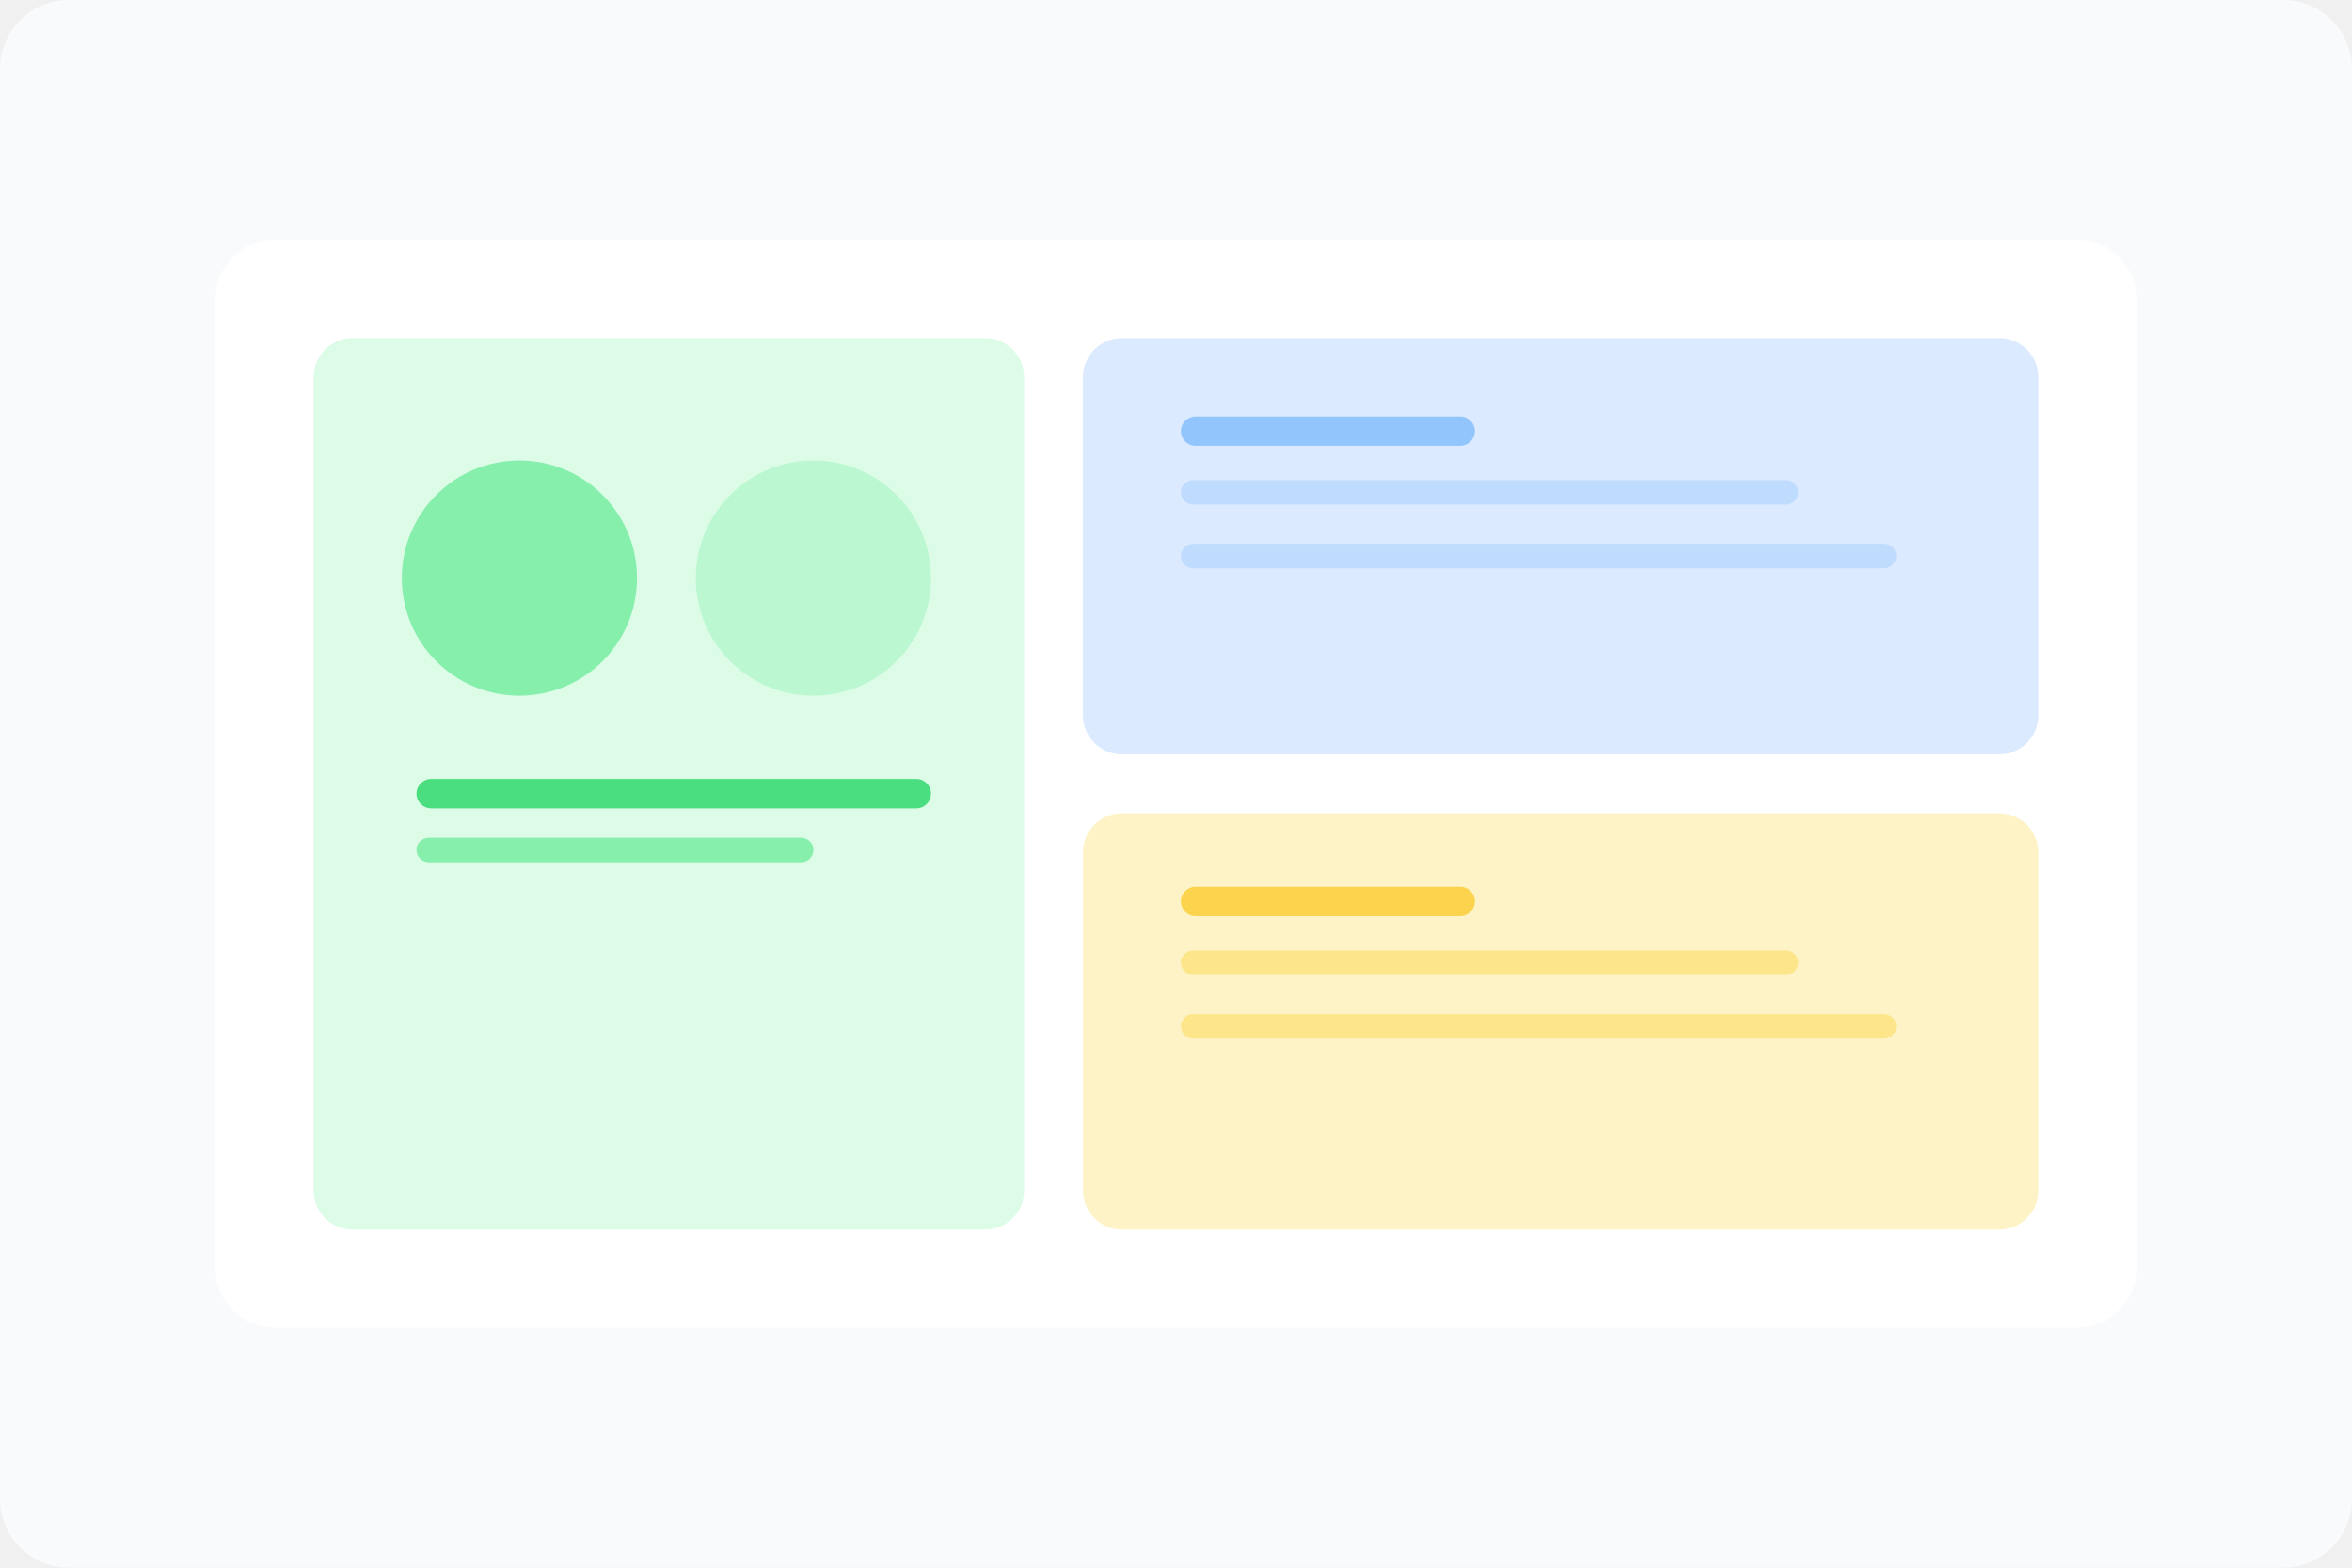
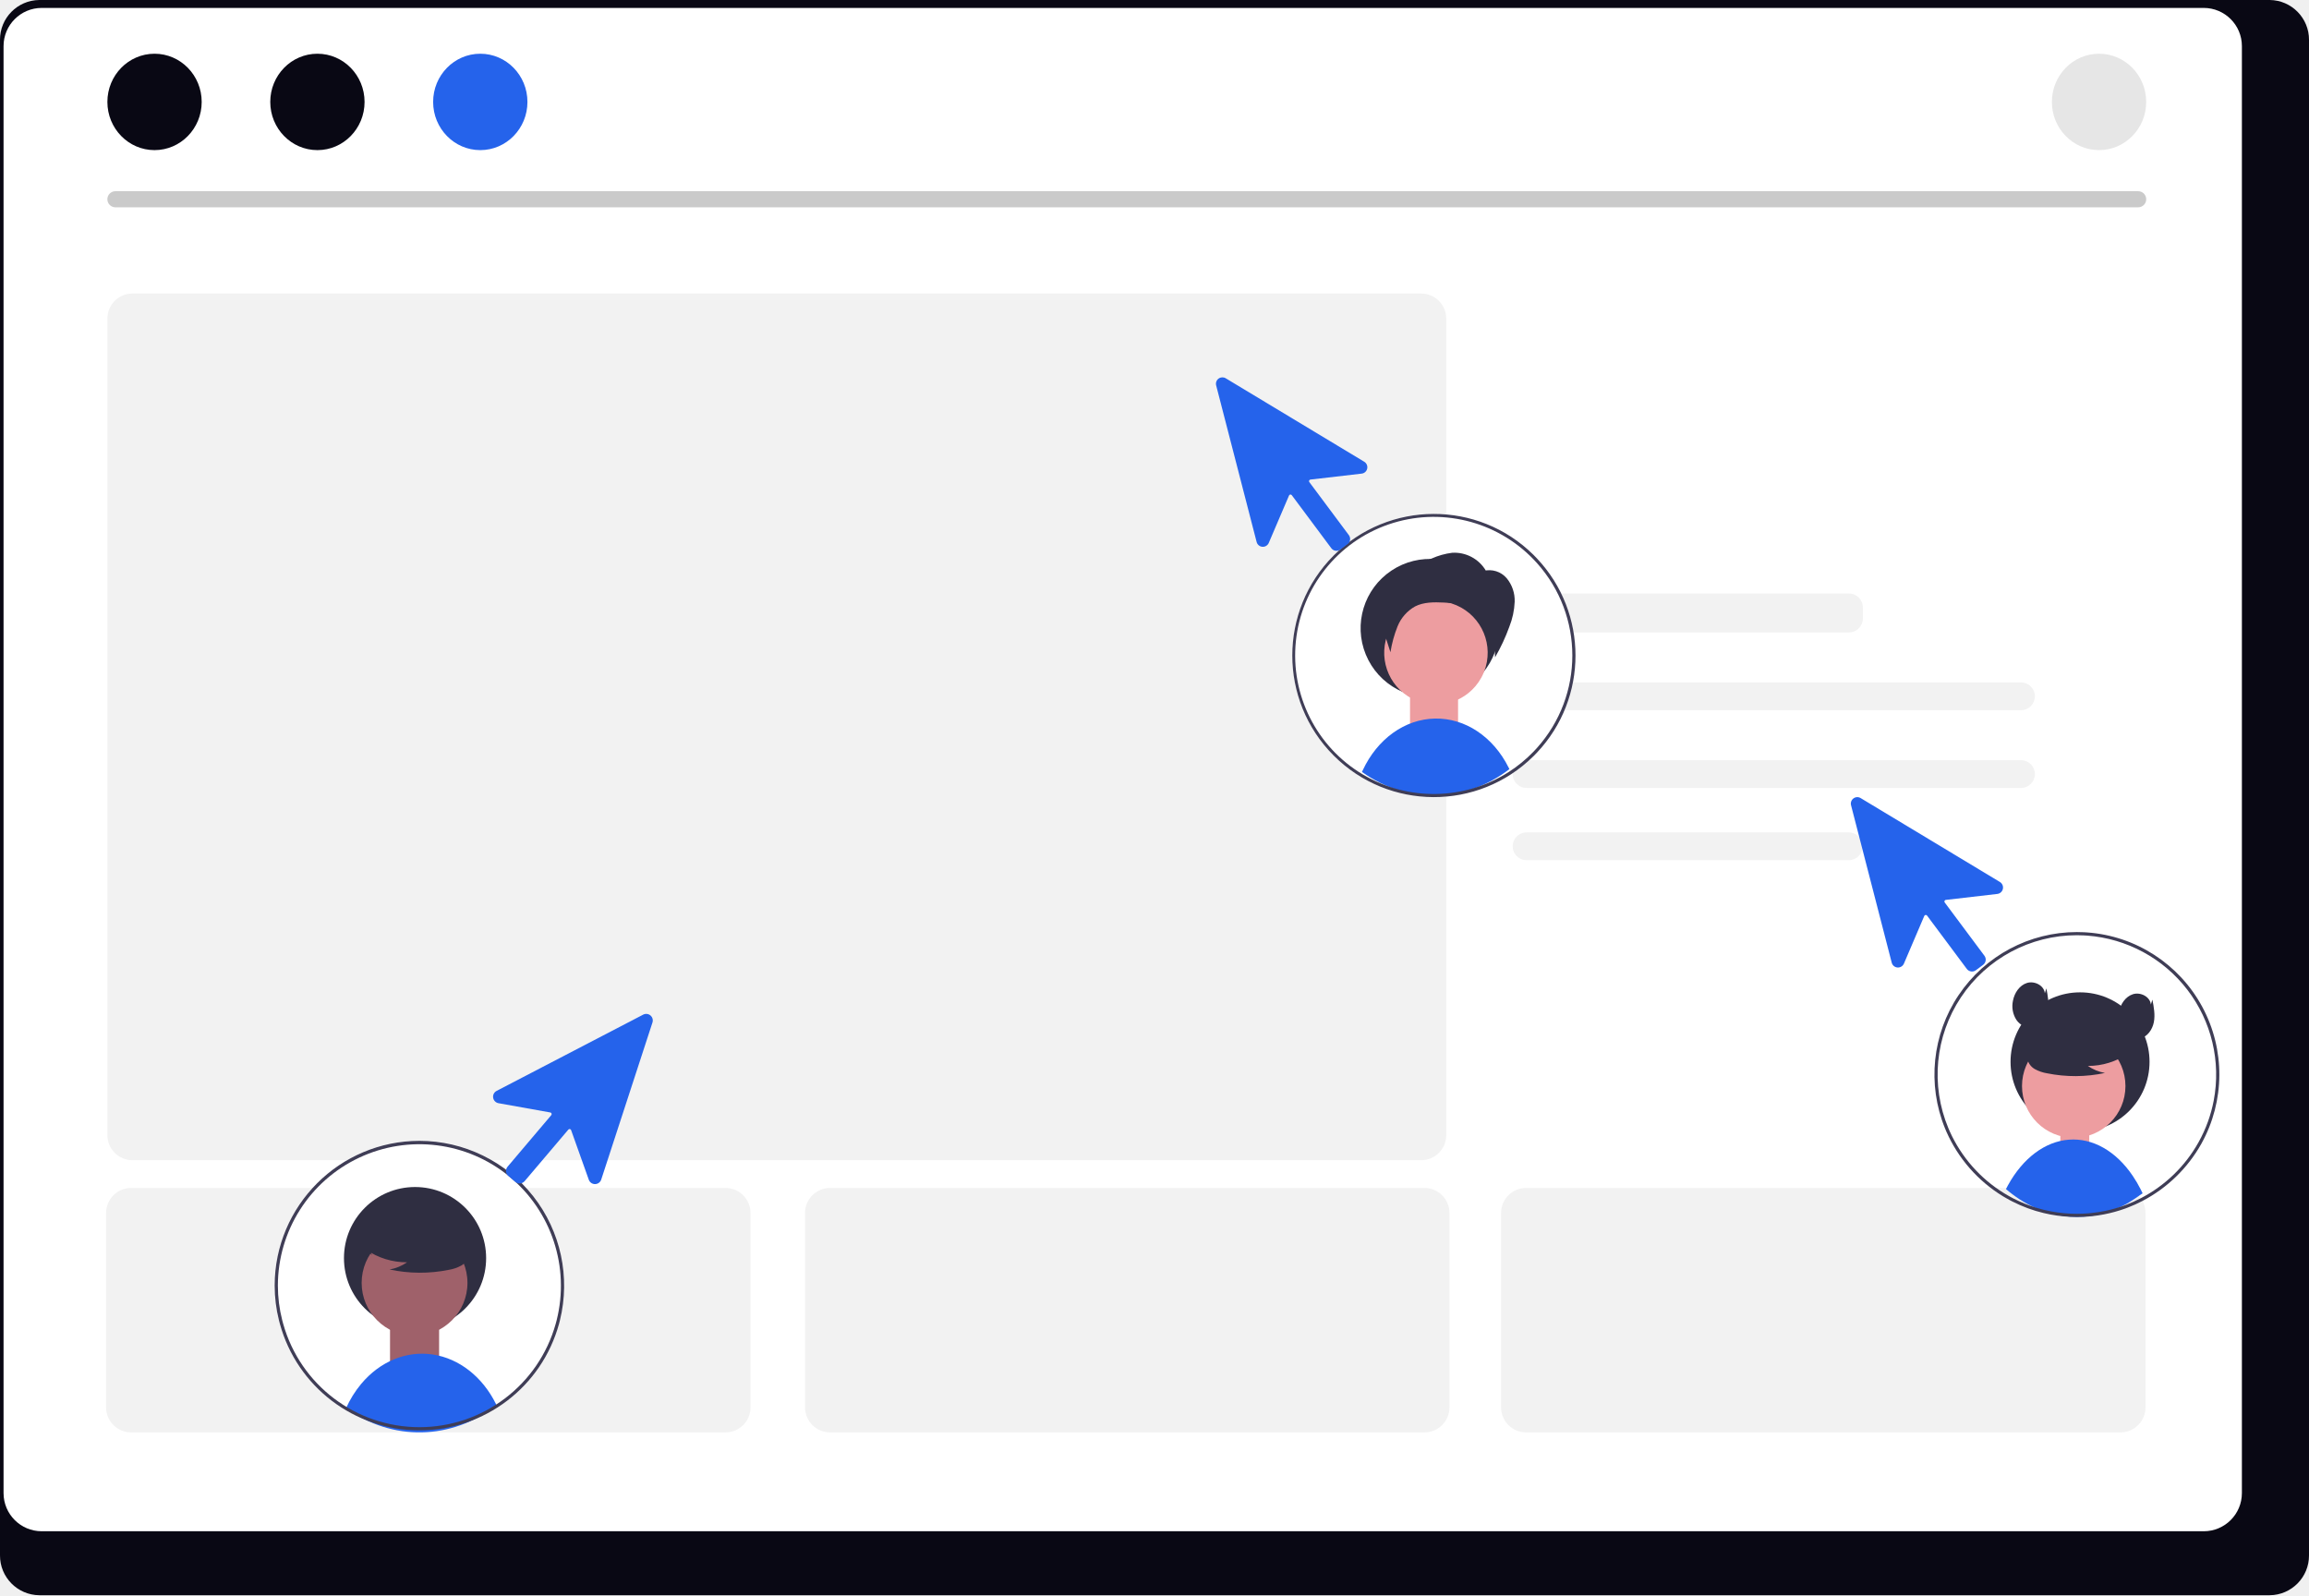
- <svg xmlns="http://www.w3.org/2000/svg" width="960" height="640" viewBox="0 0 960 640" fill="none">
-   <rect width="960" height="640" rx="28" fill="#F8FAFC" />
-   <rect x="88" y="98" width="784" height="444" rx="24" fill="white" />
-   <rect x="128" y="138" width="290" height="364" rx="16" fill="#DCFCE7" />
-   <rect x="442" y="138" width="390" height="170" rx="16" fill="#DBEAFE" />
-   <rect x="442" y="332" width="390" height="170" rx="16" fill="#FEF3C7" />
-   <circle cx="212" cy="236" r="48" fill="#86EFAC" />
-   <circle cx="332" cy="236" r="48" fill="#BBF7D0" />
-   <rect x="170" y="318" width="210" height="12" rx="6" fill="#4ADE80" />
-   <rect x="170" y="342" width="162" height="10" rx="5" fill="#86EFAC" />
-   <rect x="482" y="170" width="120" height="12" rx="6" fill="#93C5FD" />
-   <rect x="482" y="196" width="252" height="10" rx="5" fill="#BFDBFE" />
-   <rect x="482" y="222" width="292" height="10" rx="5" fill="#BFDBFE" />
-   <rect x="482" y="362" width="120" height="12" rx="6" fill="#FCD34D" />
-   <rect x="482" y="388" width="252" height="10" rx="5" fill="#FDE68A" />
-   <rect x="482" y="414" width="292" height="10" rx="5" fill="#FDE68A" />
+ <svg xmlns="http://www.w3.org/2000/svg" width="799.465" height="552.326" viewBox="0 0 799.465 552.326">
+   <g transform="translate(-560.268 -263.836)">
+     <path d="M1352.3,232.384H580.059a13.747,13.747,0,0,0-13.613,13.848v524.66a13.74,13.74,0,0,0,13.613,13.819H1352.3a13.741,13.741,0,0,0,13.613-13.819V246.232a13.747,13.747,0,0,0-13.611-13.848Z" transform="translate(-6.179 31.451)" fill="#090814" />
+     <path d="M1328.244,232.384h-748.6a13.225,13.225,0,0,0-13.2,13.223V746.614a13.219,13.219,0,0,0,13.2,13.2h748.6a13.219,13.219,0,0,0,13.2-13.2V245.608a13.224,13.224,0,0,0-13.194-13.223Z" transform="translate(-4.946 34.195)" fill="#fff" />
+     <path d="M497.156,205.477a4.814,4.814,0,0,0-4.809,4.809v3.847a4.814,4.814,0,0,0,4.809,4.809H608.717a4.814,4.814,0,0,0,4.809-4.809v-3.847a4.814,4.814,0,0,0-4.809-4.809Z" transform="translate(591.74 263.86)" fill="#f2f2f2" />
+     <path d="M701.8,453.149H255.557a8.665,8.665,0,0,1-8.656-8.656V161.745a8.665,8.665,0,0,1,8.656-8.656H701.8a8.665,8.665,0,0,1,8.656,8.656V444.493a8.665,8.665,0,0,1-8.656,8.656h0Z" transform="translate(350.55 212.381)" fill="#f2f2f2" />
+     <path d="M583.605,393.914H377.8a8.665,8.665,0,0,1-8.656-8.656V317.938a8.665,8.665,0,0,1,8.656-8.656h205.81a8.665,8.665,0,0,1,8.656,8.656v67.321A8.665,8.665,0,0,1,583.605,393.914Z" transform="translate(469.86 365.865)" fill="#f2f2f2" />
+     <path d="M704.873,309.282a8.665,8.665,0,0,1,8.656,8.656v67.321a8.665,8.665,0,0,1-8.656,8.656H499.063a8.665,8.665,0,0,1-8.656-8.656V317.938a8.665,8.665,0,0,1,8.656-8.656" transform="translate(589.593 365.865)" fill="#f2f2f2" />
+     <path d="M497.156,221a4.809,4.809,0,1,0,0,9.617H668.344a4.809,4.809,0,0,0,0-9.617Z" transform="translate(591.74 279.113)" fill="#f2f2f2" />
+     <path d="M497.156,234.581a4.809,4.809,0,1,0,0,9.617H668.344a4.809,4.809,0,0,0,0-9.617Z" transform="translate(591.74 292.46)" fill="#f2f2f2" />
+     <path d="M497.156,247.193a4.809,4.809,0,1,0,0,9.617H608.717a4.809,4.809,0,0,0,0-9.617" transform="translate(591.74 304.853)" fill="#f2f2f2" />
+     <path d="M1277.281,261.086H576.817a2.786,2.786,0,0,1,0-5.571h700.464a2.786,2.786,0,0,1,0,5.571Z" transform="translate(23.357 74.523)" fill="#cacaca" />
+     <ellipse cx="16.325" cy="16.688" rx="16.325" ry="16.688" transform="translate(597.451 282.438)" fill="#090814" />
+     <path d="M583.605,393.914H377.8a8.665,8.665,0,0,1-8.656-8.656V317.938a8.665,8.665,0,0,1,8.656-8.656h205.81a8.665,8.665,0,0,1,8.656,8.656v67.321A8.665,8.665,0,0,1,583.605,393.914Z" transform="translate(227.86 365.865)" fill="#f2f2f2" />
+     <ellipse cx="16.325" cy="16.688" rx="16.325" ry="16.688" transform="translate(653.844 282.438)" fill="#090814" />
+     <ellipse cx="16.325" cy="16.688" rx="16.325" ry="16.688" transform="translate(710.237 282.438)" fill="#2563eb" />
+     <ellipse cx="16.325" cy="16.688" rx="16.325" ry="16.688" transform="translate(1270.713 282.438)" fill="#e6e6e6" />
+     <g transform="translate(-409.503 29.014)">
+       <circle cx="49.037" cy="49.037" r="49.037" transform="translate(1417.19 412.747)" fill="#fff" />
+       <g transform="translate(1390.781 365.471)">
+         <g transform="translate(26.411 47.279)">
+           <rect width="16.631" height="15.352" transform="translate(40.783 61.83)" fill="#ed9da0" />
+           <path d="M353.091,571.211c-15.489,11.849-35.253,12.225-51.05.974.082-.19.171-.381.266-.564,5.057-10.888,14.6-17.722,25.019-17.921s20.141,6.265,25.487,16.955c.035.057.065.12.095.176C352.967,570.95,353.032,571.084,353.091,571.211Z" transform="translate(-277.897 -482.841)" fill="#2563eb" />
+           <path d="M349.043,476.88a23.981,23.981,0,1,1-7.024-17.072A24.1,24.1,0,0,1,349.043,476.88Z" transform="translate(-277.409 -437.184)" fill="#2f2e41" />
+           <path d="M349.618,501.941a18.513,18.513,0,0,1-.951,2.026,17.914,17.914,0,1,1,.951-2.026Z" transform="translate(-283.199 -447.274)" fill="#ed9da0" />
+           <path d="M345.891,441.793c-.378-.413-.774-.821-1.181-1.217a49.027,49.027,0,1,0,0,69.659c.4-.4.8-.8,1.181-1.211a49.022,49.022,0,0,0,0-67.232Zm-1.181,66.889a48.131,48.131,0,0,1-8.634,7.081c-.006.006-.012.006-.018.012a48.014,48.014,0,0,1-50.477.8c-.006,0-.006-.006-.012-.006a47.968,47.968,0,1,1,59.141-74.449c.408.413.8.839,1.181,1.27a47.95,47.95,0,0,1,0,64.019C345.513,507.843,345.117,508.268,344.71,508.682Z" transform="translate(-261.158 -426.37)" fill="#3f3d56" />
+           <path d="M347.954,455.371a12.688,12.688,0,0,0-11.7-6.224,24.865,24.865,0,0,0-7.07,1.979l-11.637,4.539c-3.011,1.175-6.309,2.614-7.616,5.57-1.213,2.744-.308,5.913.608,8.77l4.354,13.579a41.332,41.332,0,0,1,2.467-8.97,13.889,13.889,0,0,1,6.03-6.876c3.023-1.551,6.586-1.519,9.979-1.355,4.806.231,10.031.843,13.446,4.232a13.967,13.967,0,0,1,3.544,6.921,41.666,41.666,0,0,1,.743,7.834,64.957,64.957,0,0,0,4.96-10.634,26.311,26.311,0,0,0,1.843-8.607,12.106,12.106,0,0,0-2.775-8.187,7.941,7.941,0,0,0-7.987-2.514" transform="translate(-280.887 -435.686)" fill="#2f2e41" />
+         </g>
+         <path d="M824.9,425.113a2.271,2.271,0,0,1-.325-.024,2.212,2.212,0,0,1-1.463-.873L809.424,405.85a.553.553,0,0,0-.949.112l-7.019,16.423a2.227,2.227,0,0,1-4.2-.325L783.244,367.84a2.227,2.227,0,0,1,3.306-2.464l47.965,28.9a2.227,2.227,0,0,1-.894,4.118l-17.737,2.056a.553.553,0,0,0-.379.878l13.69,18.366a2.23,2.23,0,0,1-.453,3.117l-2.508,1.869a2.211,2.211,0,0,1-1.331.436Z" transform="translate(-783.173 -365.056)" fill="#2563eb" />
+       </g>
+     </g>
+     <g transform="translate(70.869 -34.127)">
+       <circle cx="50.117" cy="50.117" r="50.117" transform="translate(584.493 692.959)" fill="#fff" />
+       <g transform="translate(584.494 692.96)">
+         <rect width="16.989" height="16.989" transform="translate(39.949 61.372)" fill="#9f616a" />
+         <path d="M623.557,283.454c-15.823,12.1-36.012,12.487-52.149.991a36.3,36.3,0,0,1,5.235-8.415c6.5-7.8,15.663-11.568,24.808-10.192s17.238,7.737,21.917,17.223C623.429,283.188,623.5,283.321,623.557,283.454Z" transform="translate(-546.694 -191.861)" fill="#2563eb" />
+         <circle cx="24.613" cy="24.613" r="24.613" transform="translate(23.998 15.991)" fill="#2f2e41" />
+         <circle cx="18.319" cy="18.319" r="18.319" transform="translate(30.12 30.86)" fill="#9f616a" />
+         <path d="M582.827,194.111a24.915,24.915,0,0,0,14.239,4.4,15.269,15.269,0,0,1-6.052,2.49,50.241,50.241,0,0,0,20.521.115,13.283,13.283,0,0,0,4.3-1.476,5.437,5.437,0,0,0,2.652-3.546c.45-2.572-1.554-4.909-3.637-6.484a26.827,26.827,0,0,0-22.543-4.5,12.345,12.345,0,0,0-6.676,3.773c-1.636,2.022-2.12,5.14-.562,7.223Z" transform="translate(-551.225 -156.456)" fill="#2f2e41" />
+         <path d="M580.561,138.144a50.176,50.176,0,0,0-50.12,50.114,49.642,49.642,0,0,0,1.484,12.023c.1.4.2.808.314,1.207a50.113,50.113,0,0,0,96.674,0c.109-.405.212-.8.308-1.208a50.149,50.149,0,0,0-48.66-62.137Zm47.513,62.137c-.1.4-.205.808-.32,1.207a48.989,48.989,0,0,1-94.358,0c-.115-.4-.223-.8-.326-1.207a48.505,48.505,0,0,1-1.514-12.023,49,49,0,1,1,96.517,12.023Z" transform="translate(-530.441 -138.144)" fill="#3f3d56" />
+       </g>
+       <path d="M42.627,61.347a2.324,2.324,0,0,1-.332-.025,2.259,2.259,0,0,1-1.494-.892L26.815,41.671a.564.564,0,0,0-.969.115l-7.17,16.776a2.275,2.275,0,0,1-4.293-.332L.073,2.844A2.275,2.275,0,0,1,3.449.327l49,29.518a2.275,2.275,0,0,1-.913,4.207l-18.118,2.1a.564.564,0,0,0-.387.9l13.984,18.76a2.278,2.278,0,0,1-.463,3.184L43.986,60.9a2.259,2.259,0,0,1-1.36.445Z" transform="translate(714.849 648.555) rotate(77)" fill="#2563eb" />
+     </g>
+     <g transform="translate(117.292 155.481)">
+       <g transform="translate(1112.753 431.065)">
+         <rect width="10.003" height="11.575" transform="translate(43.593 69.113)" fill="#ed9da0" />
+         <path d="M822.383,749.739c-.85.652-4.205,2.882-5.031,3.349-.3.169-.608.338-.915.507a37.629,37.629,0,0,1-7.453,3.019,32.054,32.054,0,0,1-3.814.854q-1.595.265-3.222.378c-.773.056-1.546.08-2.324.08a34.1,34.1,0,0,1-9.184-1.264c-.789-.209-1.562-.459-2.335-.733a40.323,40.323,0,0,1-10.779-5.845c-.307-.225-.614-.467-.921-.7-.455-.354-.9-.725-1.342-1.111.214-.435.444-.862.679-1.28,5.186-9.442,12.861-15.2,21.109-15.827s16.288,3.925,22.112,12.526a43.387,43.387,0,0,1,2.773,4.718C821.961,748.846,822.175,749.288,822.383,749.739Z" transform="translate(-750.305 -659.285)" fill="#2563eb" />
+         <circle cx="24.062" cy="24.062" r="24.062" transform="translate(26.351 20.872)" fill="#2f2e41" />
+         <circle cx="17.909" cy="17.909" r="17.909" transform="translate(30.317 35.408)" fill="#ed9da0" />
+         <path d="M822.385,659.973a24.358,24.358,0,0,1-13.92,4.3,14.929,14.929,0,0,0,5.916,2.434,49.115,49.115,0,0,1-20.062.113,12.984,12.984,0,0,1-4.2-1.442,5.315,5.315,0,0,1-2.592-3.467c-.44-2.515,1.519-4.8,3.555-6.339a26.227,26.227,0,0,1,22.039-4.4,12.069,12.069,0,0,1,6.527,3.689c1.6,1.977,2.073,5.025.549,7.061Z" transform="translate(-755.343 -617.921)" fill="#2f2e41" />
+         <path d="M786.288,595.835c-.392-.03-.79-.054-1.187-.071-.8-.042-1.609-.059-2.422-.059a49.319,49.319,0,0,0-45.667,67.942c.16.4.327.8.5,1.187a49.675,49.675,0,0,0,19.5,22.3l.315.184c.267.16.528.315.79.457.445.267.891.517,1.342.76.309.16.617.321.92.475a48.539,48.539,0,0,0,10.781,3.978c.772.19,1.544.356,2.333.5a49.245,49.245,0,0,0,9.184.861c.778,0,1.55-.018,2.328-.053,1.08-.047,2.155-.137,3.218-.255q1.932-.214,3.817-.582a49.464,49.464,0,0,0,7.451-2.054c.309-.119.617-.232.914-.35.831-.315,1.638-.653,2.44-1.015q1.318-.6,2.595-1.265a49.8,49.8,0,0,0,20.3-19.711,1.474,1.474,0,0,1,.071-.131,49.3,49.3,0,0,0-39.522-73.095Zm43.767,58.241a47.946,47.946,0,0,1-5.147,14.213c-.042.077-.083.154-.125.226a48.312,48.312,0,0,1-19.99,19.354q-1.264.659-2.559,1.235c-.718.321-1.454.629-2.2.914-.309.119-.629.243-.944.35a46.928,46.928,0,0,1-6.429,1.84,45.563,45.563,0,0,1-4.9.772c-1.015.113-2.042.19-3.081.226-.665.03-1.33.048-2,.048a47.734,47.734,0,0,1-8.887-.831,45.945,45.945,0,0,1-5.278-1.294,48.181,48.181,0,0,1-7.665-3.105c-.285-.148-.57-.3-.849-.451-.4-.214-.808-.433-1.2-.665-.3-.166-.594-.344-.885-.517-.172-.1-.338-.2-.51-.309a48.549,48.549,0,0,1-18.689-21.248c-.178-.392-.35-.79-.517-1.187A48.223,48.223,0,0,1,782.679,596.8c.813,0,1.621.018,2.422.065.4.012.8.042,1.188.071a48.263,48.263,0,0,1,43.767,57.137Z" transform="translate(-733.361 -595.704)" fill="#3f3d56" />
+         <path d="M790.054,628.83c-.259-2.723-3.594-4.4-6.2-3.576s-4.321,3.449-4.838,6.134a8.8,8.8,0,0,0,1.187,6.643,6.054,6.054,0,0,0,6,2.6c2.579-.55,4.367-3.069,4.878-5.656s0-5.255-.5-7.843Z" transform="translate(-751.827 -607.626)" fill="#2f2e41" />
+         <path d="M851.882,635.38c-.259-2.723-3.594-4.4-6.2-3.576s-4.321,3.449-4.838,6.134a8.8,8.8,0,0,0,1.187,6.643,6.054,6.054,0,0,0,6,2.6c2.579-.55,4.367-3.069,4.878-5.656s0-5.255-.5-7.843Z" transform="translate(-776.947 -610.287)" fill="#2f2e41" />
+       </g>
+       <path d="M825.123,425.429a2.3,2.3,0,0,1-.327-.025,2.224,2.224,0,0,1-1.471-.877l-13.763-18.462a.555.555,0,0,0-.954.113l-7.056,16.51a2.238,2.238,0,0,1-4.225-.327l-14.082-54.506a2.238,2.238,0,0,1,3.323-2.477l48.217,29.05a2.238,2.238,0,0,1-.9,4.14l-17.83,2.067a.556.556,0,0,0-.381.882l13.762,18.462a2.242,2.242,0,0,1-.456,3.134l-2.521,1.879a2.223,2.223,0,0,1-1.338.438Z" transform="translate(300.634 19.299)" fill="#2563eb" />
+     </g>
+   </g>
</svg>
